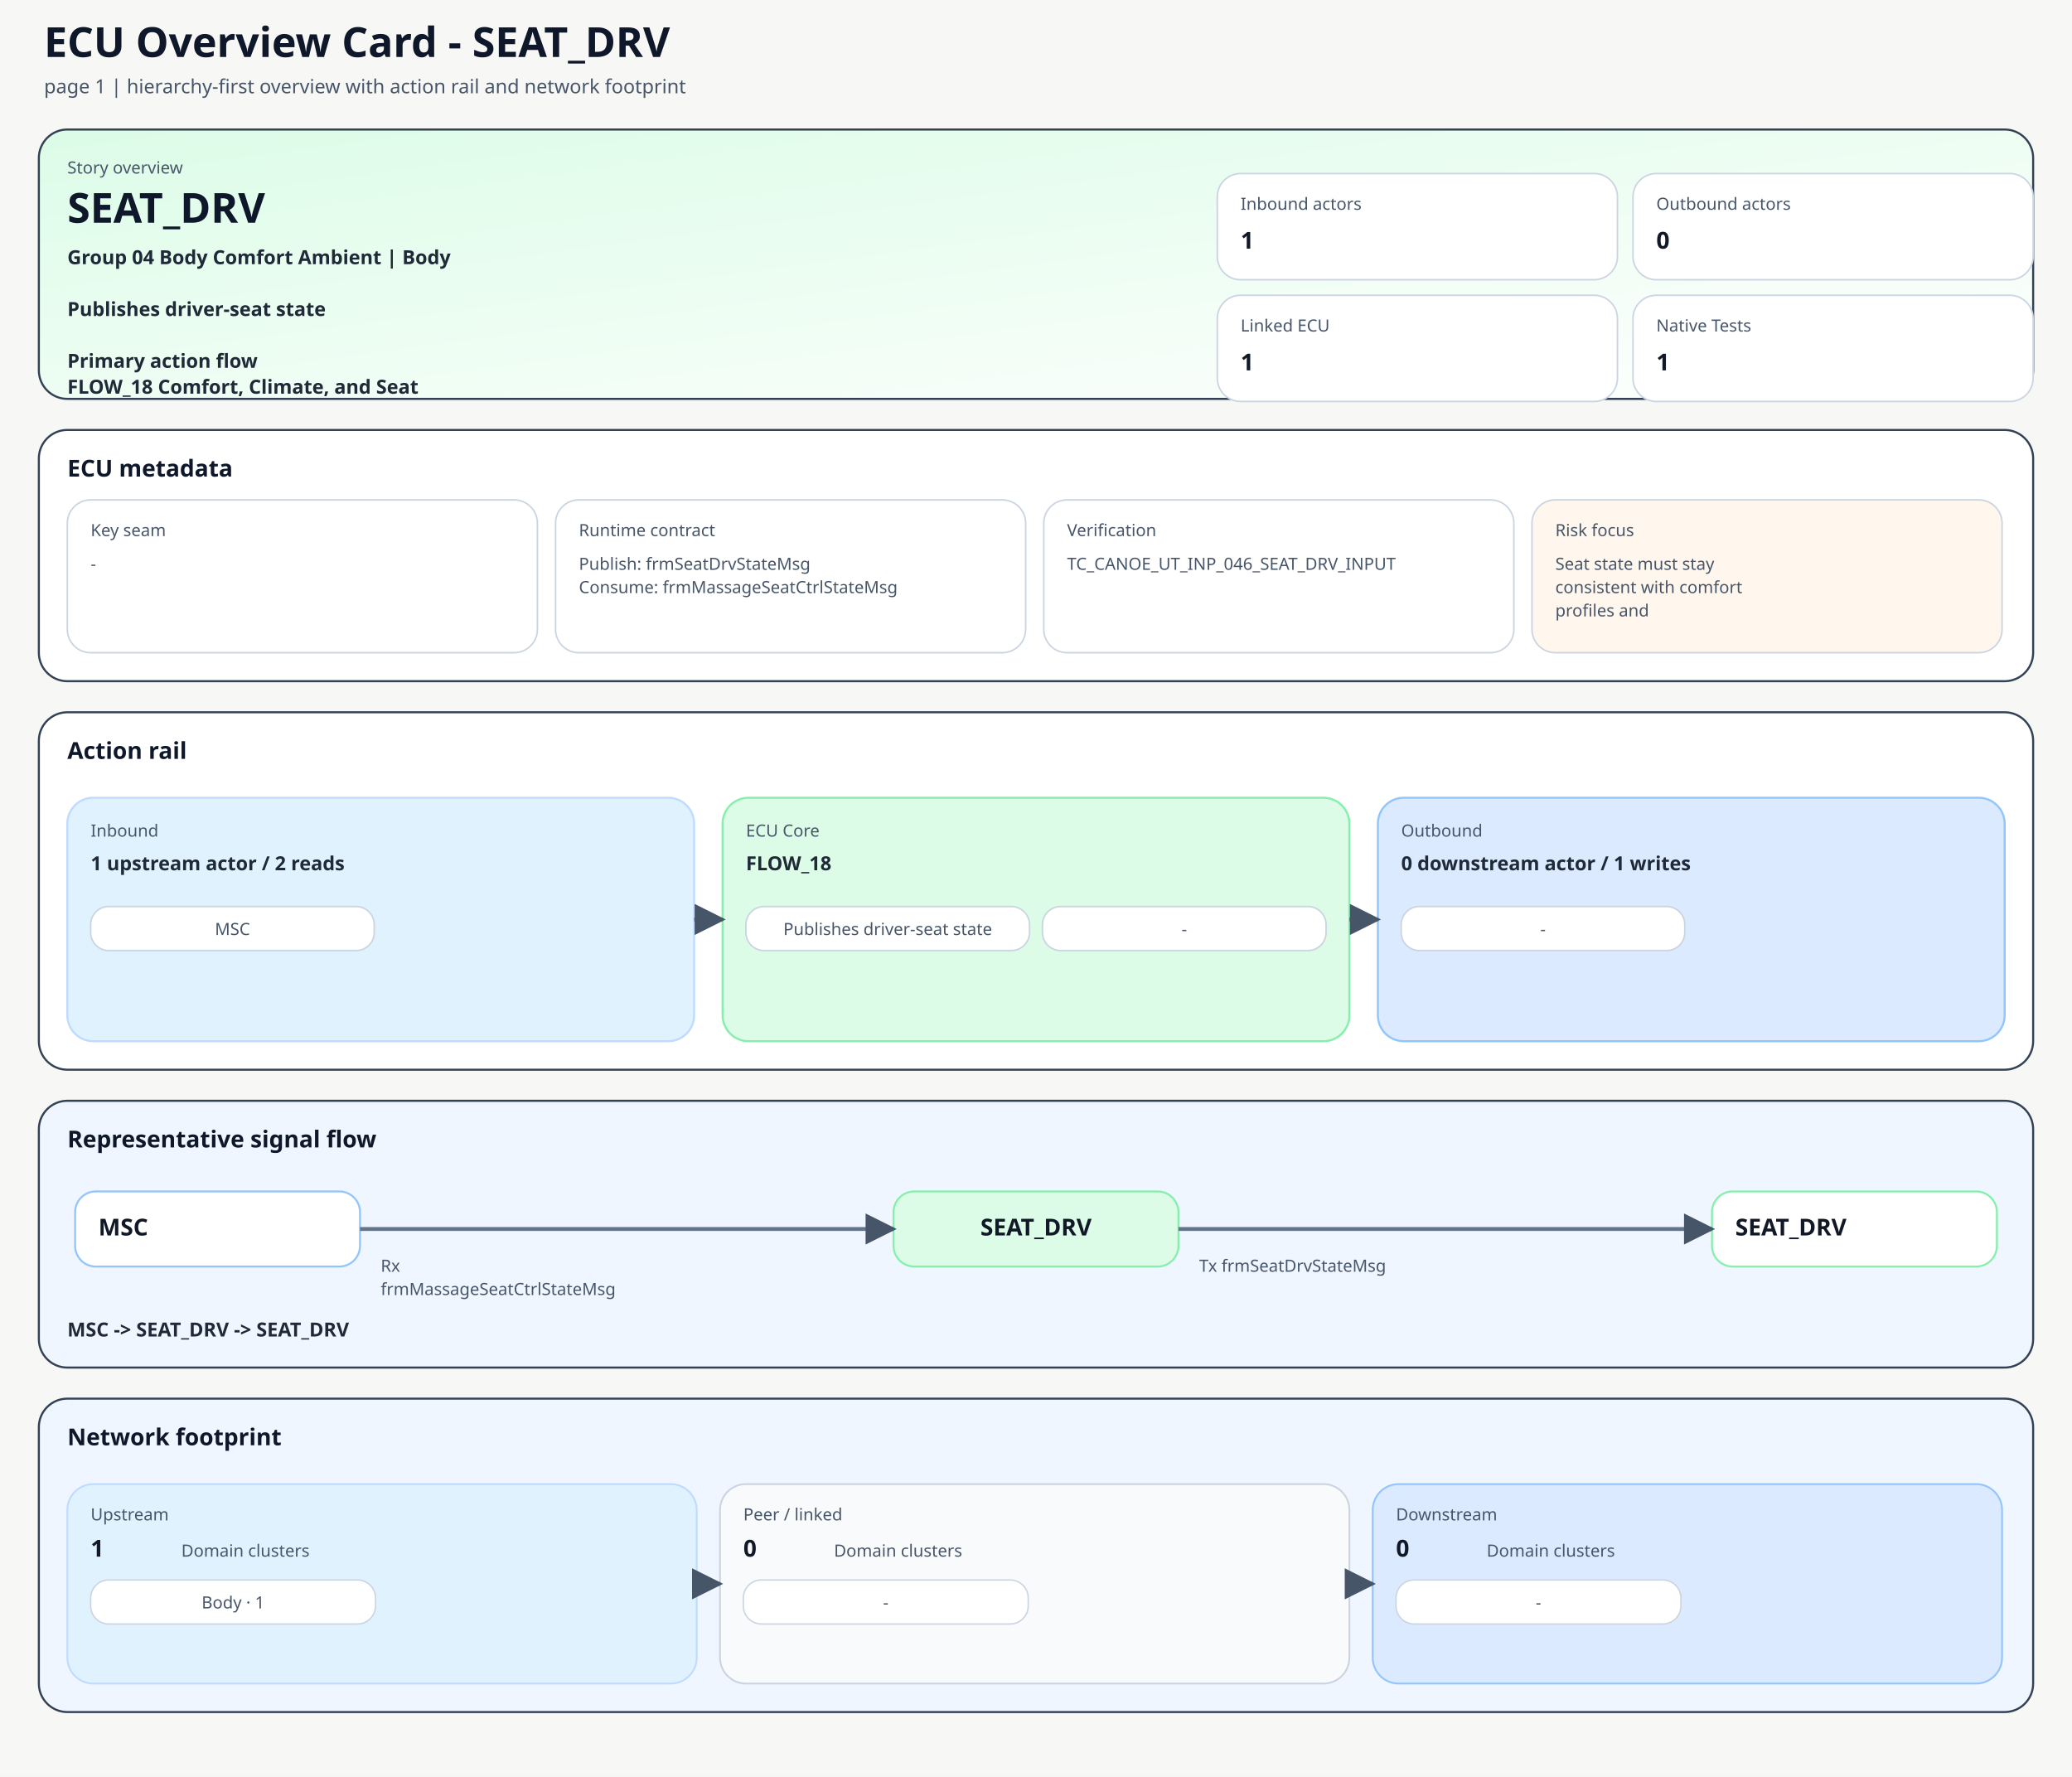
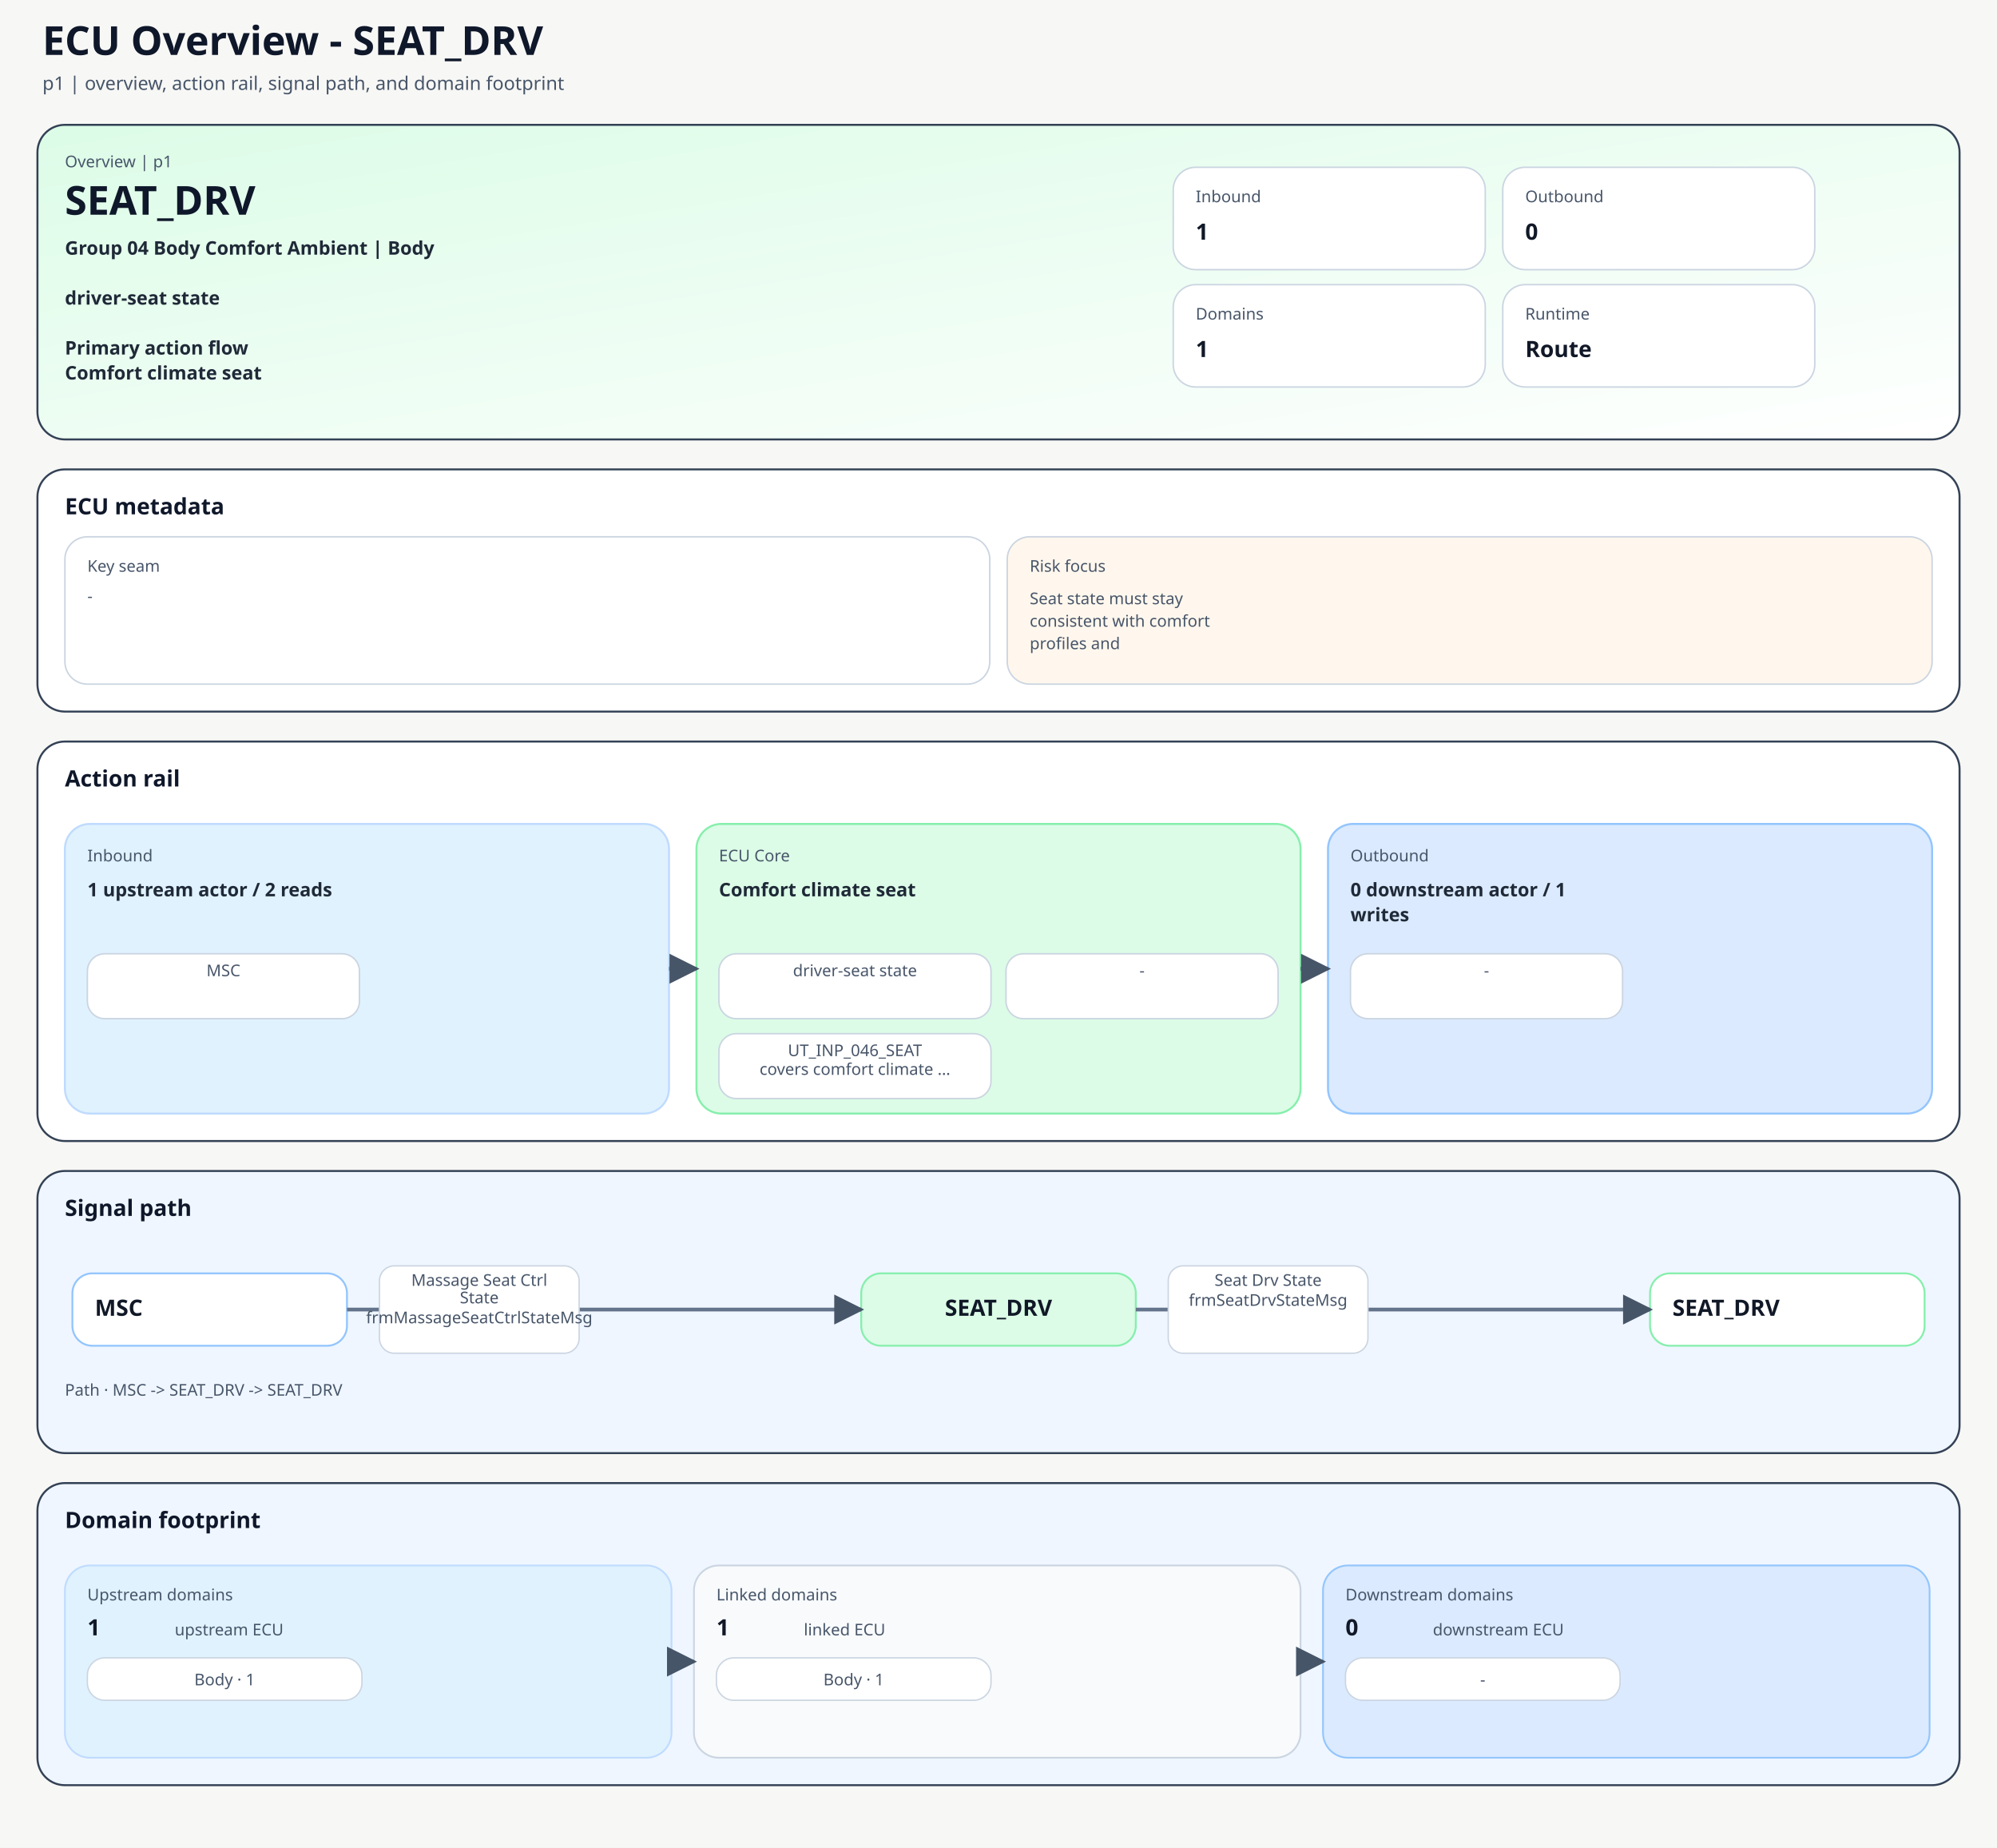
- <svg xmlns="http://www.w3.org/2000/svg" width="1600" height="1372" viewBox="0 0 1600 1372">
+ <svg xmlns="http://www.w3.org/2000/svg" width="1600" height="1480" viewBox="0 0 1600 1480">
  <defs>
    <linearGradient id="heroGradient" x1="0%" y1="0%" x2="100%" y2="100%">
      <stop offset="0%" stop-color="#dcfce7" />
      <stop offset="100%" stop-color="#ffffff" />
    </linearGradient>
    <marker id="arrow" viewBox="0 0 10 10" refX="9" refY="5" markerWidth="8" markerHeight="8" orient="auto-start-reverse">
      <path d="M 0 0 L 10 5 L 0 10 z" fill="#475569" />
    </marker>
  </defs>
  <style>
    .bg { fill: #f7f7f5; }
    .title { font: 700 32px 'Segoe UI', sans-serif; fill: #0f172a; }
    .sub { font: 500 15px 'Segoe UI', sans-serif; fill: #475569; }
    .label { font: 700 18px 'Segoe UI', sans-serif; fill: #0f172a; }
    .text { font: 600 15px 'Segoe UI', sans-serif; fill: #1f2937; }
    .small { font: 500 13px 'Segoe UI', sans-serif; fill: #475569; }
    .node { font: 700 18px 'Segoe UI', sans-serif; fill: #111827; }
    .box { rx: 22; ry: 22; stroke: #334155; stroke-width: 1.6; }
    .lane { stroke: #64748b; stroke-width: 3; fill: none; marker-end: url(#arrow); }
  </style>
-   <rect x="0" y="0" width="1600" height="1372" class="bg" />
-   <text x="34" y="44" class="title">ECU Overview Card - SEAT_DRV</text>
-   <text x="34" y="72" class="sub">page 1 | hierarchy-first overview with action rail and network footprint</text>
-   <rect x="30" y="100" width="1540" height="208" class="box" fill="url(#heroGradient)" />
-   <text x="52" y="134" class="small">Story overview</text>
+   <rect x="0" y="0" width="1600" height="1480" class="bg" />
+   <text x="34" y="44" class="title">ECU Overview - SEAT_DRV</text>
+   <text x="34" y="72" class="sub">p1 | overview, action rail, signal path, and domain footprint</text>
+   <rect x="30" y="100" width="1540" height="252" class="box" fill="url(#heroGradient)" />
+   <text x="52" y="134" class="small">Overview | p1</text>
  <text x="52" y="172" class="title">SEAT_DRV</text>
  <text x="52" y="204" class="text">Group 04 Body Comfort Ambient | Body</text>
  <text x="52" y="224" class="text" />
-   <text x="52" y="244" class="text">Publishes driver-seat state</text>
+   <text x="52" y="244" class="text">driver-seat state</text>
  <text x="52" y="264" class="text" />
  <text x="52" y="284" class="text">Primary action flow</text>
-   <text x="52" y="304" class="text">FLOW_18 Comfort, Climate, and Seat</text>
-   <rect x="940" y="134" width="309" height="82" rx="18" ry="18" fill="#ffffff" stroke="#cbd5e1" stroke-width="1.2" />
-   <text x="958" y="162" class="small">Inbound actors</text>
+   <text x="52" y="304" class="text">Comfort climate seat</text>
+   <rect x="940" y="134" width="250" height="82" rx="18" ry="18" fill="#ffffff" stroke="#cbd5e1" stroke-width="1.2" />
+   <text x="958" y="162" class="small">Inbound</text>
  <text x="958" y="192" class="node">1</text>
-   <rect x="1261" y="134" width="309" height="82" rx="18" ry="18" fill="#ffffff" stroke="#cbd5e1" stroke-width="1.2" />
-   <text x="1279" y="162" class="small">Outbound actors</text>
-   <text x="1279" y="192" class="node">0</text>
-   <rect x="940" y="228" width="309" height="82" rx="18" ry="18" fill="#ffffff" stroke="#cbd5e1" stroke-width="1.2" />
-   <text x="958" y="256" class="small">Linked ECU</text>
+   <rect x="1204" y="134" width="250" height="82" rx="18" ry="18" fill="#ffffff" stroke="#cbd5e1" stroke-width="1.2" />
+   <text x="1222" y="162" class="small">Outbound</text>
+   <text x="1222" y="192" class="node">0</text>
+   <rect x="940" y="228" width="250" height="82" rx="18" ry="18" fill="#ffffff" stroke="#cbd5e1" stroke-width="1.2" />
+   <text x="958" y="256" class="small">Domains</text>
  <text x="958" y="286" class="node">1</text>
-   <rect x="1261" y="228" width="309" height="82" rx="18" ry="18" fill="#ffffff" stroke="#cbd5e1" stroke-width="1.2" />
-   <text x="1279" y="256" class="small">Native Tests</text>
-   <text x="1279" y="286" class="node">1</text>
-   <rect x="30" y="332" width="1540" height="194" class="box" fill="#ffffff" />
-   <text x="52" y="368" class="label">ECU metadata</text>
-   <rect x="52" y="386" width="363" height="118" rx="18" ry="18" fill="#ffffff" stroke="#cbd5e1" stroke-width="1.2" />
-   <text x="70" y="414" class="small">Key seam</text>
-   <text x="70" y="440" class="small">-</text>
-   <rect x="429" y="386" width="363" height="118" rx="18" ry="18" fill="#ffffff" stroke="#cbd5e1" stroke-width="1.2" />
-   <text x="447" y="414" class="small">Runtime contract</text>
-   <text x="447" y="440" class="small">Publish: frmSeatDrvStateMsg</text>
-   <text x="447" y="458" class="small">Consume: frmMassageSeatCtrlStateMsg</text>
-   <rect x="806" y="386" width="363" height="118" rx="18" ry="18" fill="#ffffff" stroke="#cbd5e1" stroke-width="1.2" />
-   <text x="824" y="414" class="small">Verification</text>
-   <text x="824" y="440" class="small">TC_CANOE_UT_INP_046_SEAT_DRV_INPUT</text>
-   <rect x="1183" y="386" width="363" height="118" rx="18" ry="18" fill="#fff7ed" stroke="#cbd5e1" stroke-width="1.2" />
-   <text x="1201" y="414" class="small">Risk focus</text>
-   <text x="1201" y="440" class="small">Seat state must stay</text>
-   <text x="1201" y="458" class="small">consistent with comfort</text>
-   <text x="1201" y="476" class="small">profiles and</text>
-   <rect x="30" y="550" width="1540" height="276" class="box" fill="#ffffff" />
-   <text x="52" y="586" class="label">Action rail</text>
-   <rect x="52" y="616" width="484" height="188" rx="20" ry="20" fill="#e0f2fe" stroke="#bfdbfe" stroke-width="1.6" />
-   <text x="70" y="646" class="small">Inbound</text>
-   <text x="70" y="672" class="text">1 upstream actor / 2 reads</text>
-   <rect x="70" y="700" width="219" height="34" rx="14" ry="14" fill="#ffffff" stroke="#cbd5e1" stroke-width="1.2" />
-   <text x="179.5" y="722" text-anchor="middle" class="small">MSC</text>
-   <rect x="558" y="616" width="484" height="188" rx="20" ry="20" fill="#dcfce7" stroke="#86efac" stroke-width="1.6" />
-   <text x="576" y="646" class="small">ECU Core</text>
-   <text x="576" y="672" class="text">FLOW_18</text>
-   <rect x="576" y="700" width="219" height="34" rx="14" ry="14" fill="#ffffff" stroke="#cbd5e1" stroke-width="1.2" />
-   <text x="685.5" y="722" text-anchor="middle" class="small">Publishes driver-seat state</text>
-   <rect x="805" y="700" width="219" height="34" rx="14" ry="14" fill="#ffffff" stroke="#cbd5e1" stroke-width="1.2" />
-   <text x="914.5" y="722" text-anchor="middle" class="small">-</text>
-   <rect x="1064" y="616" width="484" height="188" rx="20" ry="20" fill="#dbeafe" stroke="#93c5fd" stroke-width="1.6" />
-   <text x="1082" y="646" class="small">Outbound</text>
-   <text x="1082" y="672" class="text">0 downstream actor / 1 writes</text>
-   <rect x="1082" y="700" width="219" height="34" rx="14" ry="14" fill="#ffffff" stroke="#cbd5e1" stroke-width="1.2" />
-   <text x="1191.5" y="722" text-anchor="middle" class="small">-</text>
-   <line x1="536" y1="710.0" x2="558" y2="710.0" class="lane" />
-   <line x1="1042" y1="710.0" x2="1064" y2="710.0" class="lane" />
-   <rect x="30" y="850" width="1540" height="206" class="box" fill="#eff6ff" />
-   <text x="52" y="886" class="label">Representative signal flow</text>
-   <rect x="58" y="920" width="220" height="58" rx="16" ry="16" fill="#ffffff" stroke="#93c5fd" stroke-width="1.5" />
-   <text x="76" y="954" class="node">MSC</text>
-   <rect x="690" y="920" width="220" height="58" rx="16" ry="16" fill="#dcfce7" stroke="#86efac" stroke-width="1.5" />
-   <text x="800" y="954" text-anchor="middle" class="node">SEAT_DRV</text>
-   <rect x="1322" y="920" width="220" height="58" rx="16" ry="16" fill="#ffffff" stroke="#86efac" stroke-width="1.5" />
-   <text x="1340" y="954" class="node">SEAT_DRV</text>
-   <line x1="278" y1="949" x2="690" y2="949" class="lane" />
-   <text x="294" y="982" class="small">Rx</text>
-   <text x="294" y="1000" class="small">frmMassageSeatCtrlStateMsg</text>
-   <line x1="910" y1="949" x2="1322" y2="949" class="lane" />
-   <text x="926" y="982" class="small">Tx frmSeatDrvStateMsg</text>
-   <text x="52" y="1032" class="text">MSC -&gt; SEAT_DRV -&gt; SEAT_DRV</text>
-   <rect x="30" y="1080" width="1540" height="242" class="box" fill="#eff6ff" />
-   <text x="52" y="1116" class="label">Network footprint</text>
-   <rect x="52" y="1146" width="486" height="154" rx="20" ry="20" fill="#e0f2fe" stroke="#bfdbfe" stroke-width="1.4" />
-   <text x="70" y="1174" class="small">Upstream</text>
-   <text x="70" y="1202" class="node">1</text>
-   <text x="140" y="1202" class="small">Domain clusters</text>
-   <rect x="70" y="1220" width="220" height="34" rx="14" ry="14" fill="#ffffff" stroke="#cbd5e1" stroke-width="1.1" />
-   <text x="180.0" y="1242" text-anchor="middle" class="small">Body · 1</text>
-   <rect x="556" y="1146" width="486" height="154" rx="20" ry="20" fill="#f8fafc" stroke="#cbd5e1" stroke-width="1.4" />
-   <text x="574" y="1174" class="small">Peer / linked</text>
-   <text x="574" y="1202" class="node">0</text>
-   <text x="644" y="1202" class="small">Domain clusters</text>
-   <rect x="574" y="1220" width="220" height="34" rx="14" ry="14" fill="#ffffff" stroke="#cbd5e1" stroke-width="1.1" />
-   <text x="684.0" y="1242" text-anchor="middle" class="small">-</text>
-   <rect x="1060" y="1146" width="486" height="154" rx="20" ry="20" fill="#dbeafe" stroke="#93c5fd" stroke-width="1.4" />
-   <text x="1078" y="1174" class="small">Downstream</text>
-   <text x="1078" y="1202" class="node">0</text>
-   <text x="1148" y="1202" class="small">Domain clusters</text>
-   <rect x="1078" y="1220" width="220" height="34" rx="14" ry="14" fill="#ffffff" stroke="#cbd5e1" stroke-width="1.1" />
-   <text x="1188.0" y="1242" text-anchor="middle" class="small">-</text>
-   <line x1="538" y1="1223.0" x2="556" y2="1223.0" class="lane" />
-   <line x1="1042" y1="1223.0" x2="1060" y2="1223.0" class="lane" />
+   <rect x="1204" y="228" width="250" height="82" rx="18" ry="18" fill="#ffffff" stroke="#cbd5e1" stroke-width="1.2" />
+   <text x="1222" y="256" class="small">Runtime</text>
+   <text x="1222" y="286" class="node">Route</text>
+   <rect x="30" y="376" width="1540" height="194" class="box" fill="#ffffff" />
+   <text x="52" y="412" class="label">ECU metadata</text>
+   <rect x="52" y="430" width="741" height="118" rx="18" ry="18" fill="#ffffff" stroke="#cbd5e1" stroke-width="1.2" />
+   <text x="70" y="458" class="small">Key seam</text>
+   <text x="70" y="482" class="small">-</text>
+   <rect x="807" y="430" width="741" height="118" rx="18" ry="18" fill="#fff7ed" stroke="#cbd5e1" stroke-width="1.2" />
+   <text x="825" y="458" class="small">Risk focus</text>
+   <text x="825" y="484" class="small">Seat state must stay</text>
+   <text x="825" y="502" class="small">consistent with comfort</text>
+   <text x="825" y="520" class="small">profiles and</text>
+   <rect x="30" y="594" width="1540" height="320" class="box" fill="#ffffff" />
+   <text x="52" y="630" class="label">Action rail</text>
+   <rect x="52" y="660" width="484" height="232" rx="20" ry="20" fill="#e0f2fe" stroke="#bfdbfe" stroke-width="1.6" />
+   <text x="70" y="690" class="small">Inbound</text>
+   <text x="70" y="718" class="text">1 upstream actor / 2 reads</text>
+   <rect x="70" y="764" width="218" height="52" rx="14" ry="14" fill="#ffffff" stroke="#cbd5e1" stroke-width="1.2" />
+   <text x="179.0" y="782" text-anchor="middle" class="small">MSC</text>
+   <rect x="558" y="660" width="484" height="232" rx="20" ry="20" fill="#dcfce7" stroke="#86efac" stroke-width="1.6" />
+   <text x="576" y="690" class="small">ECU Core</text>
+   <text x="576" y="718" class="text">Comfort climate seat</text>
+   <rect x="576" y="764" width="218" height="52" rx="14" ry="14" fill="#ffffff" stroke="#cbd5e1" stroke-width="1.2" />
+   <text x="685.0" y="782" text-anchor="middle" class="small">driver-seat state</text>
+   <rect x="806" y="764" width="218" height="52" rx="14" ry="14" fill="#ffffff" stroke="#cbd5e1" stroke-width="1.2" />
+   <text x="915.0" y="782" text-anchor="middle" class="small">-</text>
+   <rect x="576" y="828" width="218" height="52" rx="14" ry="14" fill="#ffffff" stroke="#cbd5e1" stroke-width="1.2" />
+   <text x="685.0" y="846" text-anchor="middle" class="small">UT_INP_046_SEAT</text>
+   <text x="685.0" y="861" text-anchor="middle" class="small">covers comfort climate …</text>
+   <rect x="1064" y="660" width="484" height="232" rx="20" ry="20" fill="#dbeafe" stroke="#93c5fd" stroke-width="1.6" />
+   <text x="1082" y="690" class="small">Outbound</text>
+   <text x="1082" y="718" class="text">0 downstream actor / 1</text>
+   <text x="1082" y="738" class="text">writes</text>
+   <rect x="1082" y="764" width="218" height="52" rx="14" ry="14" fill="#ffffff" stroke="#cbd5e1" stroke-width="1.2" />
+   <text x="1191.0" y="782" text-anchor="middle" class="small">-</text>
+   <line x1="536" y1="776.0" x2="558" y2="776.0" class="lane" />
+   <line x1="1042" y1="776.0" x2="1064" y2="776.0" class="lane" />
+   <rect x="30" y="938" width="1540" height="226" class="box" fill="#eff6ff" />
+   <text x="52" y="974" class="label">Signal path</text>
+   <rect x="58" y="1020" width="220" height="58" rx="16" ry="16" fill="#ffffff" stroke="#93c5fd" stroke-width="1.5" />
+   <text x="76" y="1054" class="node">MSC</text>
+   <rect x="690" y="1020" width="220" height="58" rx="16" ry="16" fill="#dcfce7" stroke="#86efac" stroke-width="1.5" />
+   <text x="800" y="1054" text-anchor="middle" class="node">SEAT_DRV</text>
+   <rect x="1322" y="1020" width="220" height="58" rx="16" ry="16" fill="#ffffff" stroke="#86efac" stroke-width="1.5" />
+   <text x="1340" y="1054" class="node">SEAT_DRV</text>
+   <line x1="278" y1="1049" x2="690" y2="1049" class="lane" />
+   <rect x="304" y="1014" width="160" height="70" rx="12" ry="12" fill="#ffffff" stroke="#cbd5e1" stroke-width="1.1" />
+   <text x="384.0" y="1030" text-anchor="middle" class="small">Massage Seat Ctrl</text>
+   <text x="384.0" y="1044" text-anchor="middle" class="small">State</text>
+   <text x="384.0" y="1060" text-anchor="middle" class="small">frmMassageSeatCtrlStateMsg</text>
+   <line x1="910" y1="1049" x2="1322" y2="1049" class="lane" />
+   <rect x="936" y="1014" width="160" height="70" rx="12" ry="12" fill="#ffffff" stroke="#cbd5e1" stroke-width="1.1" />
+   <text x="1016.0" y="1030" text-anchor="middle" class="small">Seat Drv State</text>
+   <text x="1016.0" y="1046" text-anchor="middle" class="small">frmSeatDrvStateMsg</text>
+   <text x="52" y="1118" class="small">Path · MSC -&gt; SEAT_DRV -&gt; SEAT_DRV</text>
+   <rect x="30" y="1188" width="1540" height="242" class="box" fill="#eff6ff" />
+   <text x="52" y="1224" class="label">Domain footprint</text>
+   <rect x="52" y="1254" width="486" height="154" rx="20" ry="20" fill="#e0f2fe" stroke="#bfdbfe" stroke-width="1.4" />
+   <text x="70" y="1282" class="small">Upstream domains</text>
+   <text x="70" y="1310" class="node">1</text>
+   <text x="140" y="1310" class="small">upstream ECU</text>
+   <rect x="70" y="1328" width="220" height="34" rx="14" ry="14" fill="#ffffff" stroke="#cbd5e1" stroke-width="1.1" />
+   <text x="180.0" y="1350" text-anchor="middle" class="small">Body · 1</text>
+   <rect x="556" y="1254" width="486" height="154" rx="20" ry="20" fill="#f8fafc" stroke="#cbd5e1" stroke-width="1.4" />
+   <text x="574" y="1282" class="small">Linked domains</text>
+   <text x="574" y="1310" class="node">1</text>
+   <text x="644" y="1310" class="small">linked ECU</text>
+   <rect x="574" y="1328" width="220" height="34" rx="14" ry="14" fill="#ffffff" stroke="#cbd5e1" stroke-width="1.1" />
+   <text x="684.0" y="1350" text-anchor="middle" class="small">Body · 1</text>
+   <rect x="1060" y="1254" width="486" height="154" rx="20" ry="20" fill="#dbeafe" stroke="#93c5fd" stroke-width="1.4" />
+   <text x="1078" y="1282" class="small">Downstream domains</text>
+   <text x="1078" y="1310" class="node">0</text>
+   <text x="1148" y="1310" class="small">downstream ECU</text>
+   <rect x="1078" y="1328" width="220" height="34" rx="14" ry="14" fill="#ffffff" stroke="#cbd5e1" stroke-width="1.1" />
+   <text x="1188.0" y="1350" text-anchor="middle" class="small">-</text>
+   <line x1="538" y1="1331.0" x2="556" y2="1331.0" class="lane" />
+   <line x1="1042" y1="1331.0" x2="1060" y2="1331.0" class="lane" />
</svg>
